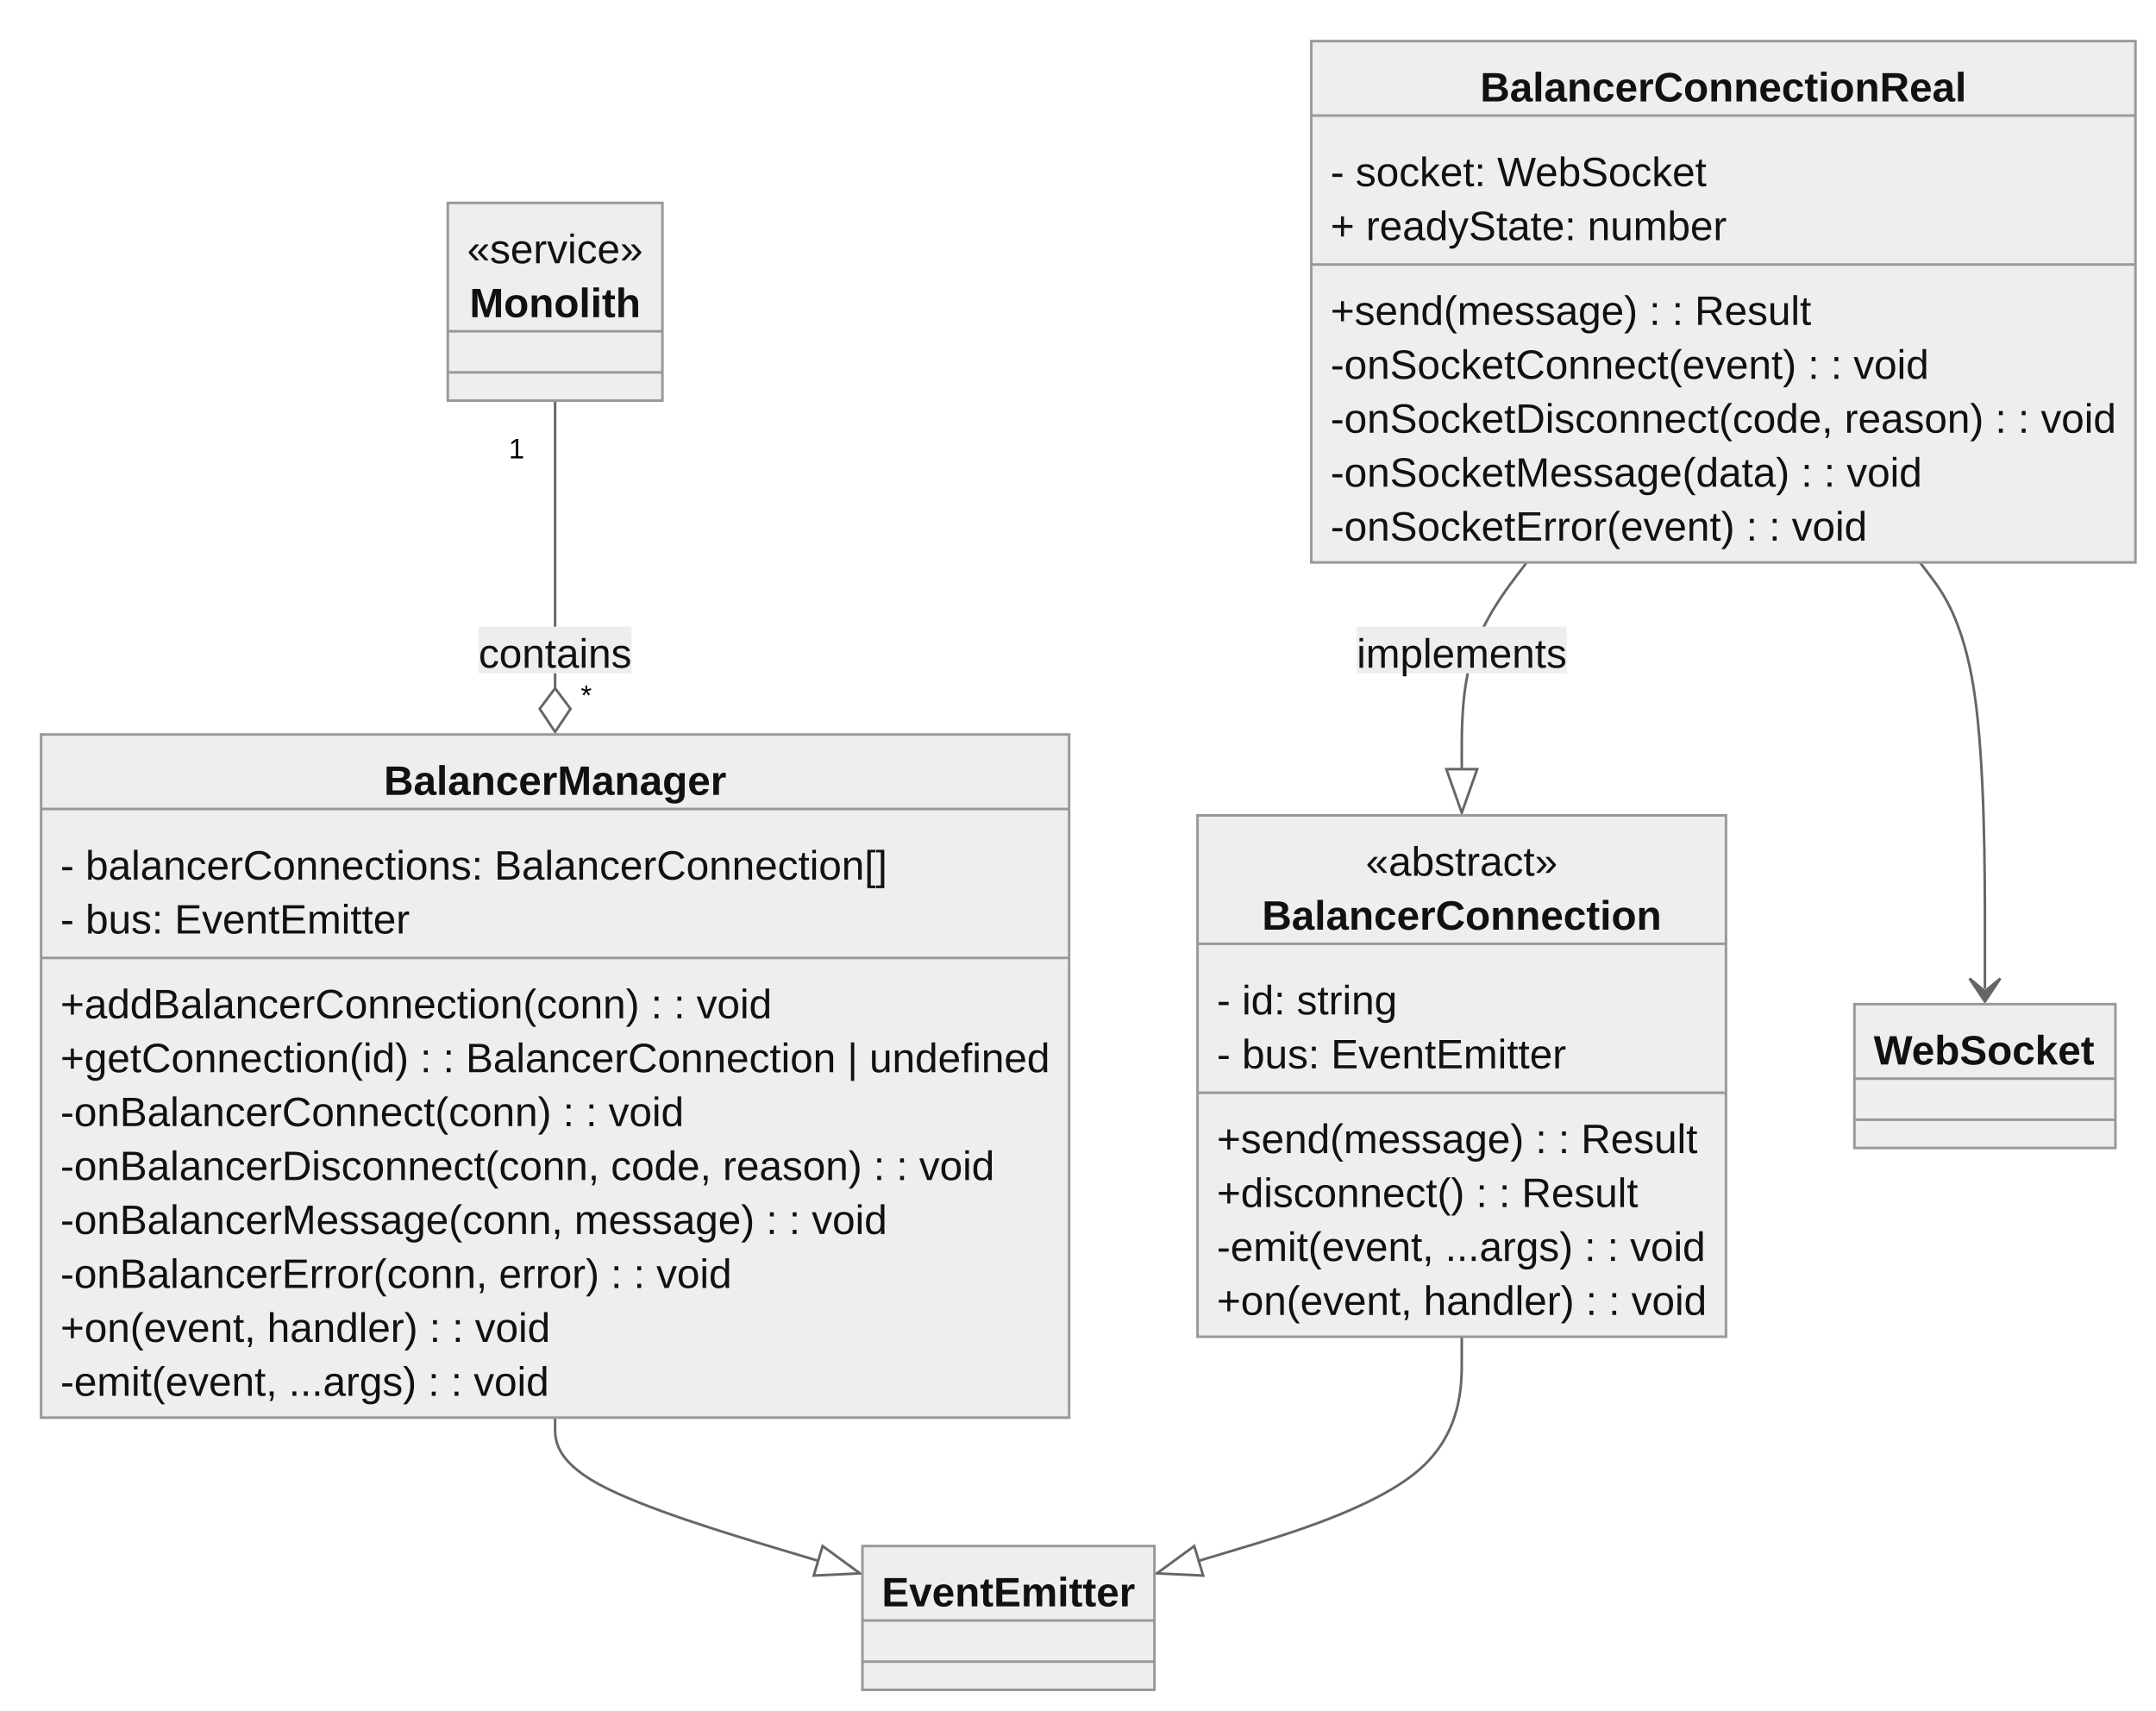
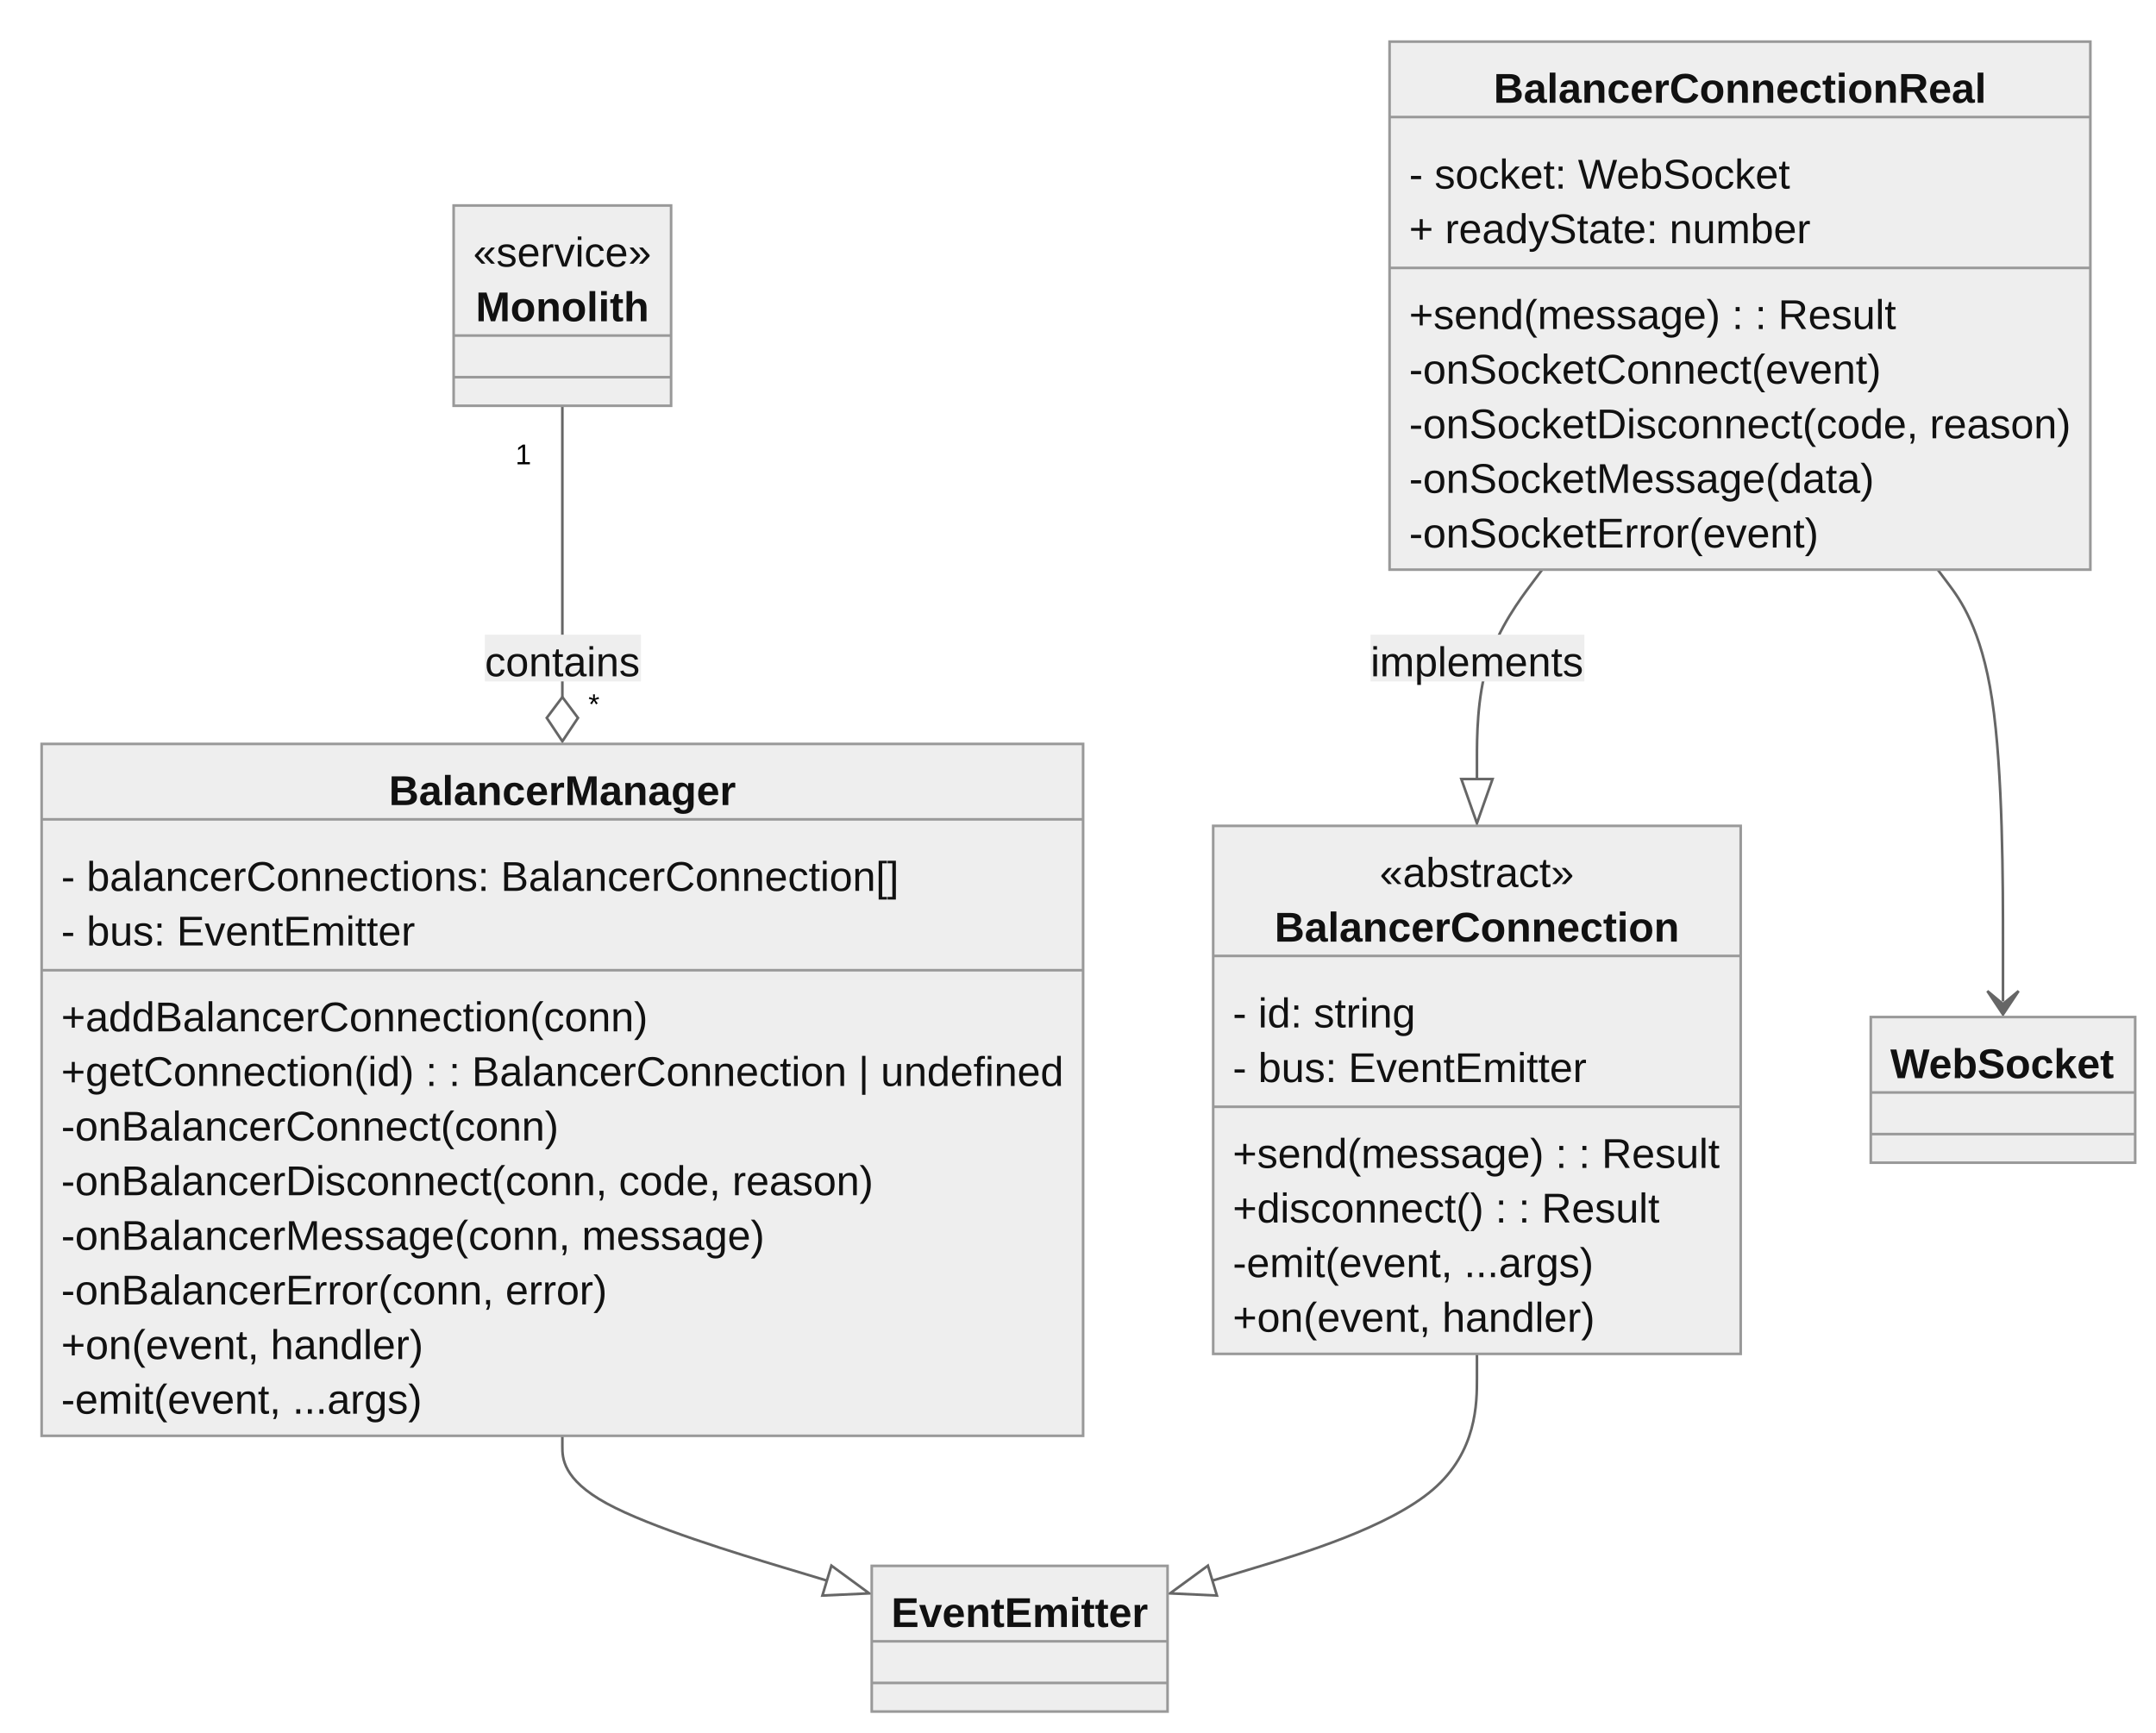
- <svg xmlns="http://www.w3.org/2000/svg" aria-roledescription="classDiagram" role="graphics-document document" viewBox="-8 -8 839.508 666" style="max-width: 839.508px; background-color: white;" width="100%" id="my-svg">
+ <svg xmlns="http://www.w3.org/2000/svg" aria-roledescription="classDiagram" role="graphics-document document" viewBox="-8 -8 828.672 666" style="max-width: 828.672px; background-color: white;" width="100%" id="my-svg">
  <style>#my-svg{font-family:"trebuchet ms",verdana,arial,sans-serif;font-size:16px;fill:#000000;}#my-svg .error-icon{fill:#552222;}#my-svg .error-text{fill:#552222;stroke:#552222;}#my-svg .edge-thickness-normal{stroke-width:2px;}#my-svg .edge-thickness-thick{stroke-width:3.5px;}#my-svg .edge-pattern-solid{stroke-dasharray:0;}#my-svg .edge-pattern-dashed{stroke-dasharray:3;}#my-svg .edge-pattern-dotted{stroke-dasharray:2;}#my-svg .marker{fill:#666;stroke:#666;}#my-svg .marker.cross{stroke:#666;}#my-svg svg{font-family:"trebuchet ms",verdana,arial,sans-serif;font-size:16px;}#my-svg g.classGroup text{fill:#999;stroke:none;font-family:"trebuchet ms",verdana,arial,sans-serif;font-size:10px;}#my-svg g.classGroup text .title{font-weight:bolder;}#my-svg .nodeLabel,#my-svg .edgeLabel{color:#111111;}#my-svg .edgeLabel .label rect{fill:#eee;}#my-svg .label text{fill:#111111;}#my-svg .edgeLabel .label span{background:#eee;}#my-svg .classTitle{font-weight:bolder;}#my-svg .node rect,#my-svg .node circle,#my-svg .node ellipse,#my-svg .node polygon,#my-svg .node path{fill:#eee;stroke:#999;stroke-width:1px;}#my-svg .divider{stroke:#999;stroke-width:1;}#my-svg g.clickable{cursor:pointer;}#my-svg g.classGroup rect{fill:#eee;stroke:#999;}#my-svg g.classGroup line{stroke:#999;stroke-width:1;}#my-svg .classLabel .box{stroke:none;stroke-width:0;fill:#eee;opacity:0.5;}#my-svg .classLabel .label{fill:#999;font-size:10px;}#my-svg .relation{stroke:#666;stroke-width:1;fill:none;}#my-svg .dashed-line{stroke-dasharray:3;}#my-svg .dotted-line{stroke-dasharray:1 2;}#my-svg #compositionStart,#my-svg .composition{fill:#666!important;stroke:#666!important;stroke-width:1;}#my-svg #compositionEnd,#my-svg .composition{fill:#666!important;stroke:#666!important;stroke-width:1;}#my-svg #dependencyStart,#my-svg .dependency{fill:#666!important;stroke:#666!important;stroke-width:1;}#my-svg #dependencyStart,#my-svg .dependency{fill:#666!important;stroke:#666!important;stroke-width:1;}#my-svg #extensionStart,#my-svg .extension{fill:transparent!important;stroke:#666!important;stroke-width:1;}#my-svg #extensionEnd,#my-svg .extension{fill:transparent!important;stroke:#666!important;stroke-width:1;}#my-svg #aggregationStart,#my-svg .aggregation{fill:transparent!important;stroke:#666!important;stroke-width:1;}#my-svg #aggregationEnd,#my-svg .aggregation{fill:transparent!important;stroke:#666!important;stroke-width:1;}#my-svg #lollipopStart,#my-svg .lollipop{fill:#eee!important;stroke:#666!important;stroke-width:1;}#my-svg #lollipopEnd,#my-svg .lollipop{fill:#eee!important;stroke:#666!important;stroke-width:1;}#my-svg .edgeTerminals{font-size:11px;}#my-svg .classTitleText{text-anchor:middle;font-size:18px;fill:#000000;}#my-svg :root{--mermaid-font-family:"trebuchet ms",verdana,arial,sans-serif;}</style>
  <g>
    <defs>
      <marker orient="auto" markerHeight="240" markerWidth="190" refY="7" refX="18" class="marker aggregation classDiagram" id="my-svg_classDiagram-aggregationStart">
        <path d="M 18,7 L9,13 L1,7 L9,1 Z" />
      </marker>
    </defs>
    <defs>
      <marker orient="auto" markerHeight="28" markerWidth="20" refY="7" refX="1" class="marker aggregation classDiagram" id="my-svg_classDiagram-aggregationEnd">
        <path d="M 18,7 L9,13 L1,7 L9,1 Z" />
      </marker>
    </defs>
    <defs>
      <marker orient="auto" markerHeight="240" markerWidth="190" refY="7" refX="18" class="marker extension classDiagram" id="my-svg_classDiagram-extensionStart">
        <path d="M 1,7 L18,13 V 1 Z" />
      </marker>
    </defs>
    <defs>
      <marker orient="auto" markerHeight="28" markerWidth="20" refY="7" refX="1" class="marker extension classDiagram" id="my-svg_classDiagram-extensionEnd">
        <path d="M 1,1 V 13 L18,7 Z" />
      </marker>
    </defs>
    <defs>
      <marker orient="auto" markerHeight="240" markerWidth="190" refY="7" refX="18" class="marker composition classDiagram" id="my-svg_classDiagram-compositionStart">
        <path d="M 18,7 L9,13 L1,7 L9,1 Z" />
      </marker>
    </defs>
    <defs>
      <marker orient="auto" markerHeight="28" markerWidth="20" refY="7" refX="1" class="marker composition classDiagram" id="my-svg_classDiagram-compositionEnd">
        <path d="M 18,7 L9,13 L1,7 L9,1 Z" />
      </marker>
    </defs>
    <defs>
      <marker orient="auto" markerHeight="240" markerWidth="190" refY="7" refX="6" class="marker dependency classDiagram" id="my-svg_classDiagram-dependencyStart">
        <path d="M 5,7 L9,13 L1,7 L9,1 Z" />
      </marker>
    </defs>
    <defs>
      <marker orient="auto" markerHeight="28" markerWidth="20" refY="7" refX="13" class="marker dependency classDiagram" id="my-svg_classDiagram-dependencyEnd">
        <path d="M 18,7 L9,13 L14,7 L9,1 Z" />
      </marker>
    </defs>
    <defs>
      <marker orient="auto" markerHeight="240" markerWidth="190" refY="7" refX="13" class="marker lollipop classDiagram" id="my-svg_classDiagram-lollipopStart">
        <circle r="6" cy="7" cx="7" fill="transparent" stroke="black" />
      </marker>
    </defs>
    <defs>
      <marker orient="auto" markerHeight="240" markerWidth="190" refY="7" refX="1" class="marker lollipop classDiagram" id="my-svg_classDiagram-lollipopEnd">
        <circle r="6" cy="7" cx="7" fill="transparent" stroke="black" />
      </marker>
    </defs>
    <g class="root">
      <g class="clusters" />
      <g class="edgePaths">
        <path marker-end="url(#my-svg_classDiagram-aggregationEnd)" style="fill:none" class="edge-pattern-solid relation" id="id1" d="M208.148,148L208.148,164.083C208.148,180.167,208.148,212.333,208.148,231C208.148,249.667,208.148,254.833,208.148,257.417L208.148,260" />
-         <path marker-end="url(#my-svg_classDiagram-extensionEnd)" style="fill:none" class="edge-pattern-solid relation" id="id2" d="M208.148,544L208.148,548.167C208.148,552.333,208.148,560.667,225.22,569.959C242.291,579.251,276.434,589.503,293.505,594.628L310.577,599.754" />
-         <path marker-end="url(#my-svg_classDiagram-extensionEnd)" style="fill:none" class="edge-pattern-solid relation" id="id3" d="M561.188,512.5L561.188,521.917C561.188,531.333,561.188,550.167,544.116,564.709C527.045,579.251,492.902,589.503,475.831,594.628L458.759,599.754" />
-         <path marker-end="url(#my-svg_classDiagram-extensionEnd)" style="fill:none" class="edge-pattern-solid relation" id="id4" d="M586.462,211L582.249,216.583C578.037,222.167,569.612,233.333,565.4,246.75C561.188,260.167,561.188,275.833,561.188,283.667L561.188,291.5" />
-         <path marker-end="url(#my-svg_classDiagram-dependencyEnd)" style="fill:none" class="edge-pattern-solid relation" id="id5" d="M739.616,211L743.829,216.583C748.041,222.167,756.466,233.333,760.678,261C764.891,288.667,764.891,332.833,764.891,354.917L764.891,377" />
+         <path marker-end="url(#my-svg_classDiagram-extensionEnd)" style="fill:none" class="edge-pattern-solid relation" id="id2" d="M208.148,544L208.148,548.167C208.148,552.333,208.148,560.667,225.095,569.943C242.041,579.22,275.933,589.44,292.879,594.55L309.825,599.66" />
+         <path marker-end="url(#my-svg_classDiagram-extensionEnd)" style="fill:none" class="edge-pattern-solid relation" id="id3" d="M559.672,512.5L559.672,521.917C559.672,531.333,559.672,550.167,542.726,564.693C525.78,579.22,491.887,589.44,474.941,594.55L457.995,599.66" />
+         <path marker-end="url(#my-svg_classDiagram-extensionEnd)" style="fill:none" class="edge-pattern-solid relation" id="id4" d="M584.758,211L580.577,216.583C576.396,222.167,568.034,233.333,563.853,246.75C559.672,260.167,559.672,275.833,559.672,283.667L559.672,291.5" />
+         <path marker-end="url(#my-svg_classDiagram-dependencyEnd)" style="fill:none" class="edge-pattern-solid relation" id="id5" d="M736.773,211L740.954,216.583C745.135,222.167,753.497,233.333,757.678,261C761.859,288.667,761.859,332.833,761.859,354.917L761.859,377" />
      </g>
      <g class="edgeLabels">
        <g transform="translate(208.1484, 244.5)" class="edgeLabel">
          <g transform="translate(-29.79688, -8.5)" class="label">
-             <rect height="18.204" width="59.581" ry="0" rx="0" />
+             <rect height="17.969" width="60.007" ry="0" rx="0" />
            <text style="">
              <tspan class="row" x="0" dy="1em" xml:space="preserve">contains</tspan>
            </text>
          </g>
        </g>
        <g transform="translate(193.1484, 165.5)" class="edgeTerminals">
          <g transform="translate(-3.0625, -6)" class="inner">
            <text style="">
              <tspan class="row" x="0" dy="1em" xml:space="preserve">1</tspan>
            </text>
          </g>
        </g>
        <g transform="translate(218.1484, 255.5)" class="edgeTerminals">
          <g transform="translate(-2.5, -6)" class="inner" />
          <text style="">
            <tspan class="row" x="0" dy="1em" xml:space="preserve">*</tspan>
          </text>
        </g>
        <g class="edgeLabel">
          <g transform="translate(0, 0)" class="label">
            <rect height="0" width="0" ry="0" rx="0" />
            <text style="">
              <tspan class="row" x="0" dy="1em" xml:space="preserve" />
            </text>
          </g>
        </g>
        <g class="edgeLabel">
          <g transform="translate(0, 0)" class="label">
            <rect height="0" width="0" ry="0" rx="0" />
            <text style="">
              <tspan class="row" x="0" dy="1em" xml:space="preserve" />
            </text>
          </g>
        </g>
-         <g transform="translate(561.1875, 244.5)" class="edgeLabel">
+         <g transform="translate(559.6719, 244.5)" class="edgeLabel">
          <g transform="translate(-40.90625, -8.5)" class="label">
-             <rect height="18.204" width="81.784" ry="0" rx="0" />
+             <rect height="17.969" width="82.2" ry="0" rx="0" />
            <text style="">
              <tspan class="row" x="0" dy="1em" xml:space="preserve">implements</tspan>
            </text>
          </g>
        </g>
        <g class="edgeLabel">
          <g transform="translate(0, 0)" class="label">
            <rect height="0" width="0" ry="0" rx="0" />
            <text style="">
              <tspan class="row" x="0" dy="1em" xml:space="preserve" />
            </text>
          </g>
        </g>
      </g>
      <g class="nodes">
        <g transform="translate(208.1484, 109.5)" id="classId-Monolith-0" class="node default">
          <rect height="77" width="83.578" y="-38.5" x="-41.789" class="outer title-state" />
          <line y2="11.5" y1="11.5" x2="41.789" x1="-41.789" class="divider" />
          <line y2="27.5" y1="27.5" x2="41.789" x1="-41.789" class="divider" />
          <g class="label">
            <text transform="translate( -34.28906, -31)" style="">
              <tspan class="title-row" x="0" dy="1em" xml:space="preserve">«service»</tspan>
            </text>
            <text transform="translate( -33.32031, -10)" class="classTitle" style="">
              <tspan class="title-row" x="0" dy="1em" xml:space="preserve">Monolith</tspan>
            </text>
          </g>
        </g>
        <g transform="translate(208.1484, 411)" id="classId-BalancerManager-1" class="node default">
          <rect height="266" width="400.297" y="-133" x="-200.148" class="outer title-state" />
          <line y2="-104" y1="-104" x2="200.148" x1="-200.148" class="divider" />
          <line y2="-46" y1="-46" x2="200.148" x1="-200.148" class="divider" />
          <g class="label">
            <text style="">
              <tspan class="title-row" x="0" dy="1em" xml:space="preserve" />
            </text>
            <text transform="translate( -66.69531, -125.5)" class="classTitle" style="">
              <tspan class="title-row" x="0" dy="1em" xml:space="preserve">BalancerManager</tspan>
            </text>
            <text transform="translate( -192.6484, -92.5)" style="">
              <tspan class="title-row" x="0" dy="1em" xml:space="preserve">- balancerConnections: BalancerConnection[]</tspan>
            </text>
            <text transform="translate( -192.6484, -71.5)" style="">
              <tspan class="title-row" x="0" dy="1em" xml:space="preserve">- bus: EventEmitter</tspan>
            </text>
            <text transform="translate( -192.6484, -38.5)" style="">
-               <tspan class="title-row" x="0" dy="1em" xml:space="preserve">+addBalancerConnection(conn) : : void</tspan>
+               <tspan class="title-row" x="0" dy="1em" xml:space="preserve">+addBalancerConnection(conn)</tspan>
            </text>
            <text transform="translate( -192.6484, -17.5)" style="">
              <tspan class="title-row" x="0" dy="1em" xml:space="preserve">+getConnection(id) : : BalancerConnection | undefined</tspan>
            </text>
            <text transform="translate( -192.6484, 3.5)" style="">
-               <tspan class="title-row" x="0" dy="1em" xml:space="preserve">-onBalancerConnect(conn) : : void</tspan>
+               <tspan class="title-row" x="0" dy="1em" xml:space="preserve">-onBalancerConnect(conn)</tspan>
            </text>
            <text transform="translate( -192.6484, 24.5)" style="">
-               <tspan class="title-row" x="0" dy="1em" xml:space="preserve">-onBalancerDisconnect(conn, code, reason) : : void</tspan>
+               <tspan class="title-row" x="0" dy="1em" xml:space="preserve">-onBalancerDisconnect(conn, code, reason)</tspan>
            </text>
            <text transform="translate( -192.6484, 45.5)" style="">
-               <tspan class="title-row" x="0" dy="1em" xml:space="preserve">-onBalancerMessage(conn, message) : : void</tspan>
+               <tspan class="title-row" x="0" dy="1em" xml:space="preserve">-onBalancerMessage(conn, message)</tspan>
            </text>
            <text transform="translate( -192.6484, 66.5)" style="">
-               <tspan class="title-row" x="0" dy="1em" xml:space="preserve">-onBalancerError(conn, error) : : void</tspan>
+               <tspan class="title-row" x="0" dy="1em" xml:space="preserve">-onBalancerError(conn, error)</tspan>
            </text>
            <text transform="translate( -192.6484, 87.5)" style="">
-               <tspan class="title-row" x="0" dy="1em" xml:space="preserve">+on(event, handler) : : void</tspan>
+               <tspan class="title-row" x="0" dy="1em" xml:space="preserve">+on(event, handler)</tspan>
            </text>
            <text transform="translate( -192.6484, 108.5)" style="">
-               <tspan class="title-row" x="0" dy="1em" xml:space="preserve">-emit(event, ...args) : : void</tspan>
-             </text>
-           </g>
-         </g>
-         <g transform="translate(561.1875, 411)" id="classId-BalancerConnection-2" class="node default">
-           <rect height="203" width="205.781" y="-101.5" x="-102.891" class="outer title-state" />
-           <line y2="-51.5" y1="-51.5" x2="102.891" x1="-102.891" class="divider" />
-           <line y2="6.5" y1="6.5" x2="102.891" x1="-102.891" class="divider" />
+               <tspan class="title-row" x="0" dy="1em" xml:space="preserve">-emit(event, ...args)</tspan>
+             </text>
+           </g>
+         </g>
+         <g transform="translate(559.6719, 411)" id="classId-BalancerConnection-2" class="node default">
+           <rect height="203" width="202.75" y="-101.5" x="-101.375" class="outer title-state" />
+           <line y2="-51.5" y1="-51.5" x2="101.375" x1="-101.375" class="divider" />
+           <line y2="6.5" y1="6.5" x2="101.375" x1="-101.375" class="divider" />
          <g class="label">
            <text transform="translate( -37.40625, -94)" style="">
              <tspan class="title-row" x="0" dy="1em" xml:space="preserve">«abstract»</tspan>
            </text>
            <text transform="translate( -77.79688, -73)" class="classTitle" style="">
              <tspan class="title-row" x="0" dy="1em" xml:space="preserve">BalancerConnection</tspan>
            </text>
-             <text transform="translate( -95.39062, -40)" style="">
+             <text transform="translate( -93.875, -40)" style="">
              <tspan class="title-row" x="0" dy="1em" xml:space="preserve">- id: string</tspan>
            </text>
-             <text transform="translate( -95.39062, -19)" style="">
+             <text transform="translate( -93.875, -19)" style="">
              <tspan class="title-row" x="0" dy="1em" xml:space="preserve">- bus: EventEmitter</tspan>
            </text>
-             <text transform="translate( -95.39062, 14)" style="">
+             <text transform="translate( -93.875, 14)" style="">
              <tspan class="title-row" x="0" dy="1em" xml:space="preserve">+send(message) : : Result</tspan>
            </text>
-             <text transform="translate( -95.39062, 35)" style="">
+             <text transform="translate( -93.875, 35)" style="">
              <tspan class="title-row" x="0" dy="1em" xml:space="preserve">+disconnect() : : Result</tspan>
            </text>
-             <text transform="translate( -95.39062, 56)" style="">
-               <tspan class="title-row" x="0" dy="1em" xml:space="preserve">-emit(event, ...args) : : void</tspan>
-             </text>
-             <text transform="translate( -95.39062, 77)" style="">
-               <tspan class="title-row" x="0" dy="1em" xml:space="preserve">+on(event, handler) : : void</tspan>
-             </text>
-           </g>
-         </g>
-         <g transform="translate(663.0391, 109.5)" id="classId-BalancerConnectionReal-3" class="node default">
-           <rect height="203" width="320.938" y="-101.5" x="-160.469" class="outer title-state" />
-           <line y2="-72.5" y1="-72.5" x2="160.469" x1="-160.469" class="divider" />
-           <line y2="-14.5" y1="-14.5" x2="160.469" x1="-160.469" class="divider" />
+             <text transform="translate( -93.875, 56)" style="">
+               <tspan class="title-row" x="0" dy="1em" xml:space="preserve">-emit(event, ...args)</tspan>
+             </text>
+             <text transform="translate( -93.875, 77)" style="">
+               <tspan class="title-row" x="0" dy="1em" xml:space="preserve">+on(event, handler)</tspan>
+             </text>
+           </g>
+         </g>
+         <g transform="translate(660.7656, 109.5)" id="classId-BalancerConnectionReal-3" class="node default">
+           <rect height="203" width="269.359" y="-101.5" x="-134.68" class="outer title-state" />
+           <line y2="-72.5" y1="-72.5" x2="134.68" x1="-134.68" class="divider" />
+           <line y2="-14.5" y1="-14.5" x2="134.68" x1="-134.68" class="divider" />
          <g class="label">
            <text style="">
              <tspan class="title-row" x="0" dy="1em" xml:space="preserve" />
            </text>
            <text transform="translate( -94.69531, -94)" class="classTitle" style="">
              <tspan class="title-row" x="0" dy="1em" xml:space="preserve">BalancerConnectionReal</tspan>
            </text>
-             <text transform="translate( -152.9688, -61)" style="">
+             <text transform="translate( -127.1797, -61)" style="">
              <tspan class="title-row" x="0" dy="1em" xml:space="preserve">- socket: WebSocket</tspan>
            </text>
-             <text transform="translate( -152.9688, -40)" style="">
+             <text transform="translate( -127.1797, -40)" style="">
              <tspan class="title-row" x="0" dy="1em" xml:space="preserve">+ readyState: number</tspan>
            </text>
-             <text transform="translate( -152.9688, -7)" style="">
+             <text transform="translate( -127.1797, -7)" style="">
              <tspan class="title-row" x="0" dy="1em" xml:space="preserve">+send(message) : : Result</tspan>
            </text>
-             <text transform="translate( -152.9688, 14)" style="">
-               <tspan class="title-row" x="0" dy="1em" xml:space="preserve">-onSocketConnect(event) : : void</tspan>
-             </text>
-             <text transform="translate( -152.9688, 35)" style="">
-               <tspan class="title-row" x="0" dy="1em" xml:space="preserve">-onSocketDisconnect(code, reason) : : void</tspan>
-             </text>
-             <text transform="translate( -152.9688, 56)" style="">
-               <tspan class="title-row" x="0" dy="1em" xml:space="preserve">-onSocketMessage(data) : : void</tspan>
-             </text>
-             <text transform="translate( -152.9688, 77)" style="">
-               <tspan class="title-row" x="0" dy="1em" xml:space="preserve">-onSocketError(event) : : void</tspan>
-             </text>
-           </g>
-         </g>
-         <g transform="translate(384.668, 622)" id="classId-EventEmitter-4" class="node default">
+             <text transform="translate( -127.1797, 14)" style="">
+               <tspan class="title-row" x="0" dy="1em" xml:space="preserve">-onSocketConnect(event)</tspan>
+             </text>
+             <text transform="translate( -127.1797, 35)" style="">
+               <tspan class="title-row" x="0" dy="1em" xml:space="preserve">-onSocketDisconnect(code, reason)</tspan>
+             </text>
+             <text transform="translate( -127.1797, 56)" style="">
+               <tspan class="title-row" x="0" dy="1em" xml:space="preserve">-onSocketMessage(data)</tspan>
+             </text>
+             <text transform="translate( -127.1797, 77)" style="">
+               <tspan class="title-row" x="0" dy="1em" xml:space="preserve">-onSocketError(event)</tspan>
+             </text>
+           </g>
+         </g>
+         <g transform="translate(383.9102, 622)" id="classId-EventEmitter-4" class="node default">
          <rect height="56" width="113.703" y="-28" x="-56.852" class="outer title-state" />
          <line y2="1" y1="1" x2="56.852" x1="-56.852" class="divider" />
          <line y2="17" y1="17" x2="56.852" x1="-56.852" class="divider" />
          <g class="label">
            <text style="">
              <tspan class="title-row" x="0" dy="1em" xml:space="preserve" />
            </text>
            <text transform="translate( -49.35156, -20.5)" class="classTitle" style="">
              <tspan class="title-row" x="0" dy="1em" xml:space="preserve">EventEmitter</tspan>
            </text>
          </g>
        </g>
-         <g transform="translate(764.8906, 411)" id="classId-WebSocket-5" class="node default">
+         <g transform="translate(761.8594, 411)" id="classId-WebSocket-5" class="node default">
          <rect height="56" width="101.625" y="-28" x="-50.812" class="outer title-state" />
          <line y2="1" y1="1" x2="50.812" x1="-50.812" class="divider" />
          <line y2="17" y1="17" x2="50.812" x1="-50.812" class="divider" />
          <g class="label">
            <text style="">
              <tspan class="title-row" x="0" dy="1em" xml:space="preserve" />
            </text>
            <text transform="translate( -43.3125, -20.5)" class="classTitle" style="">
              <tspan class="title-row" x="0" dy="1em" xml:space="preserve">WebSocket</tspan>
            </text>
          </g>
        </g>
      </g>
    </g>
  </g>
</svg>
